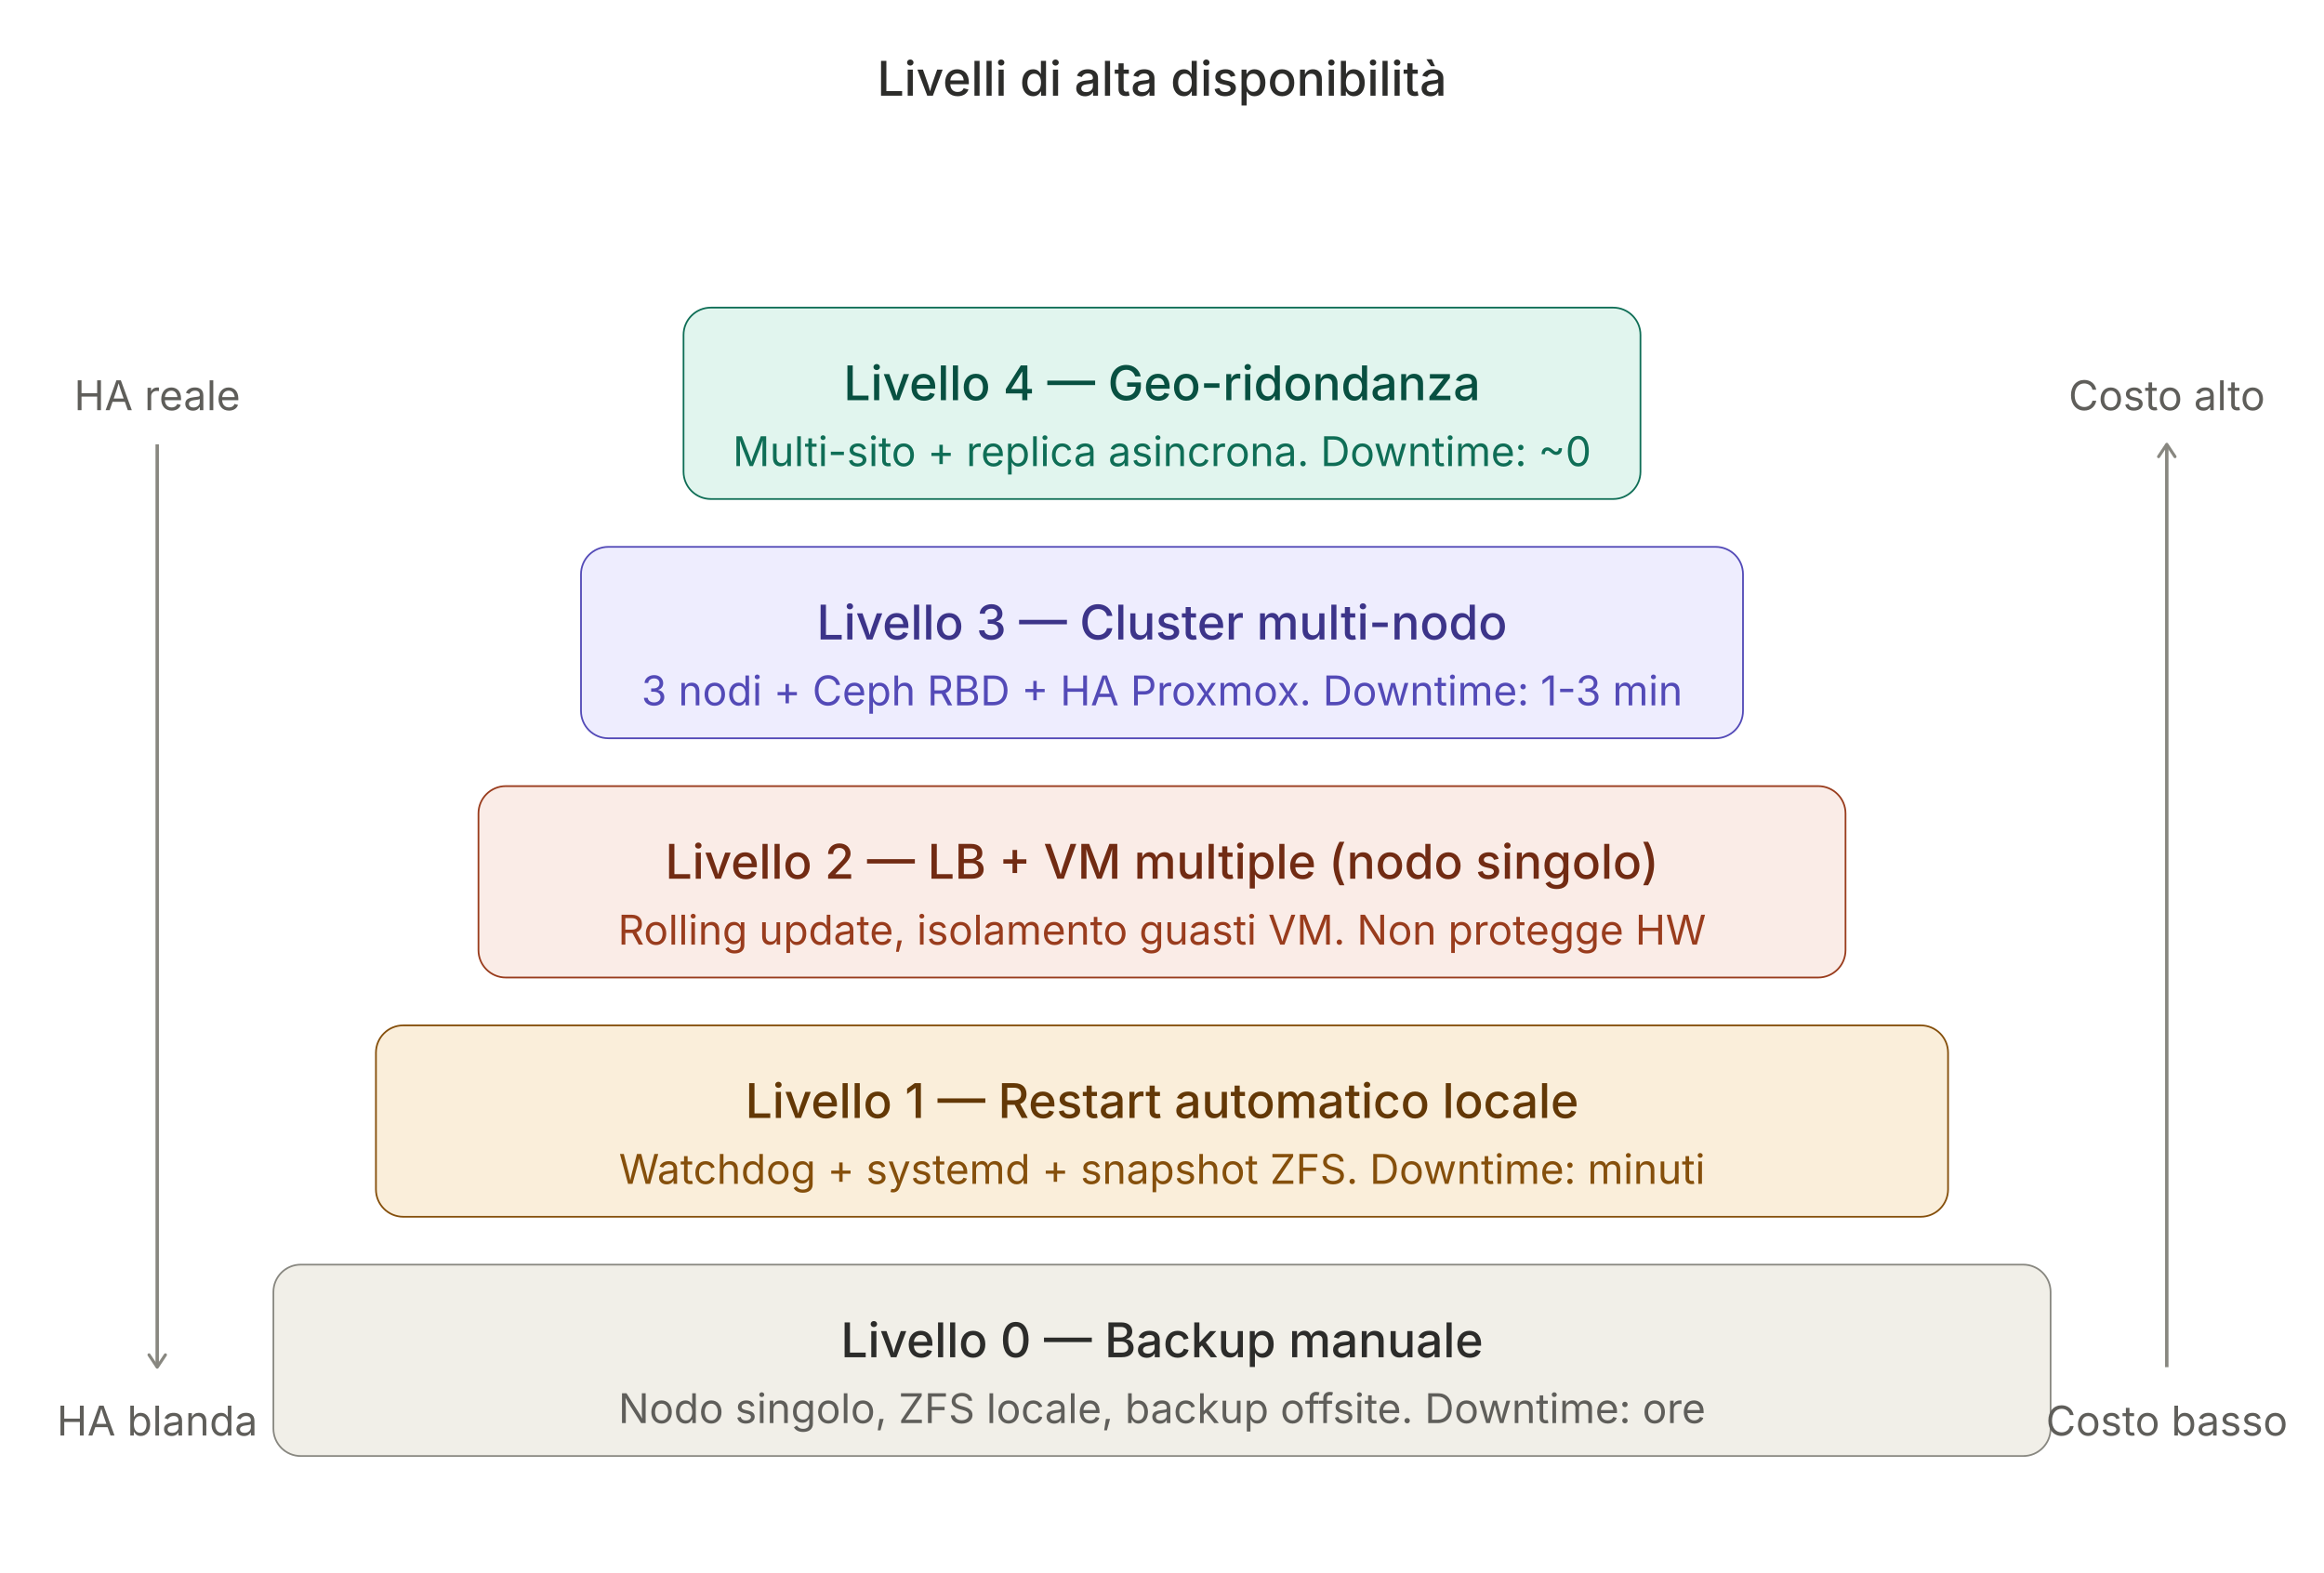
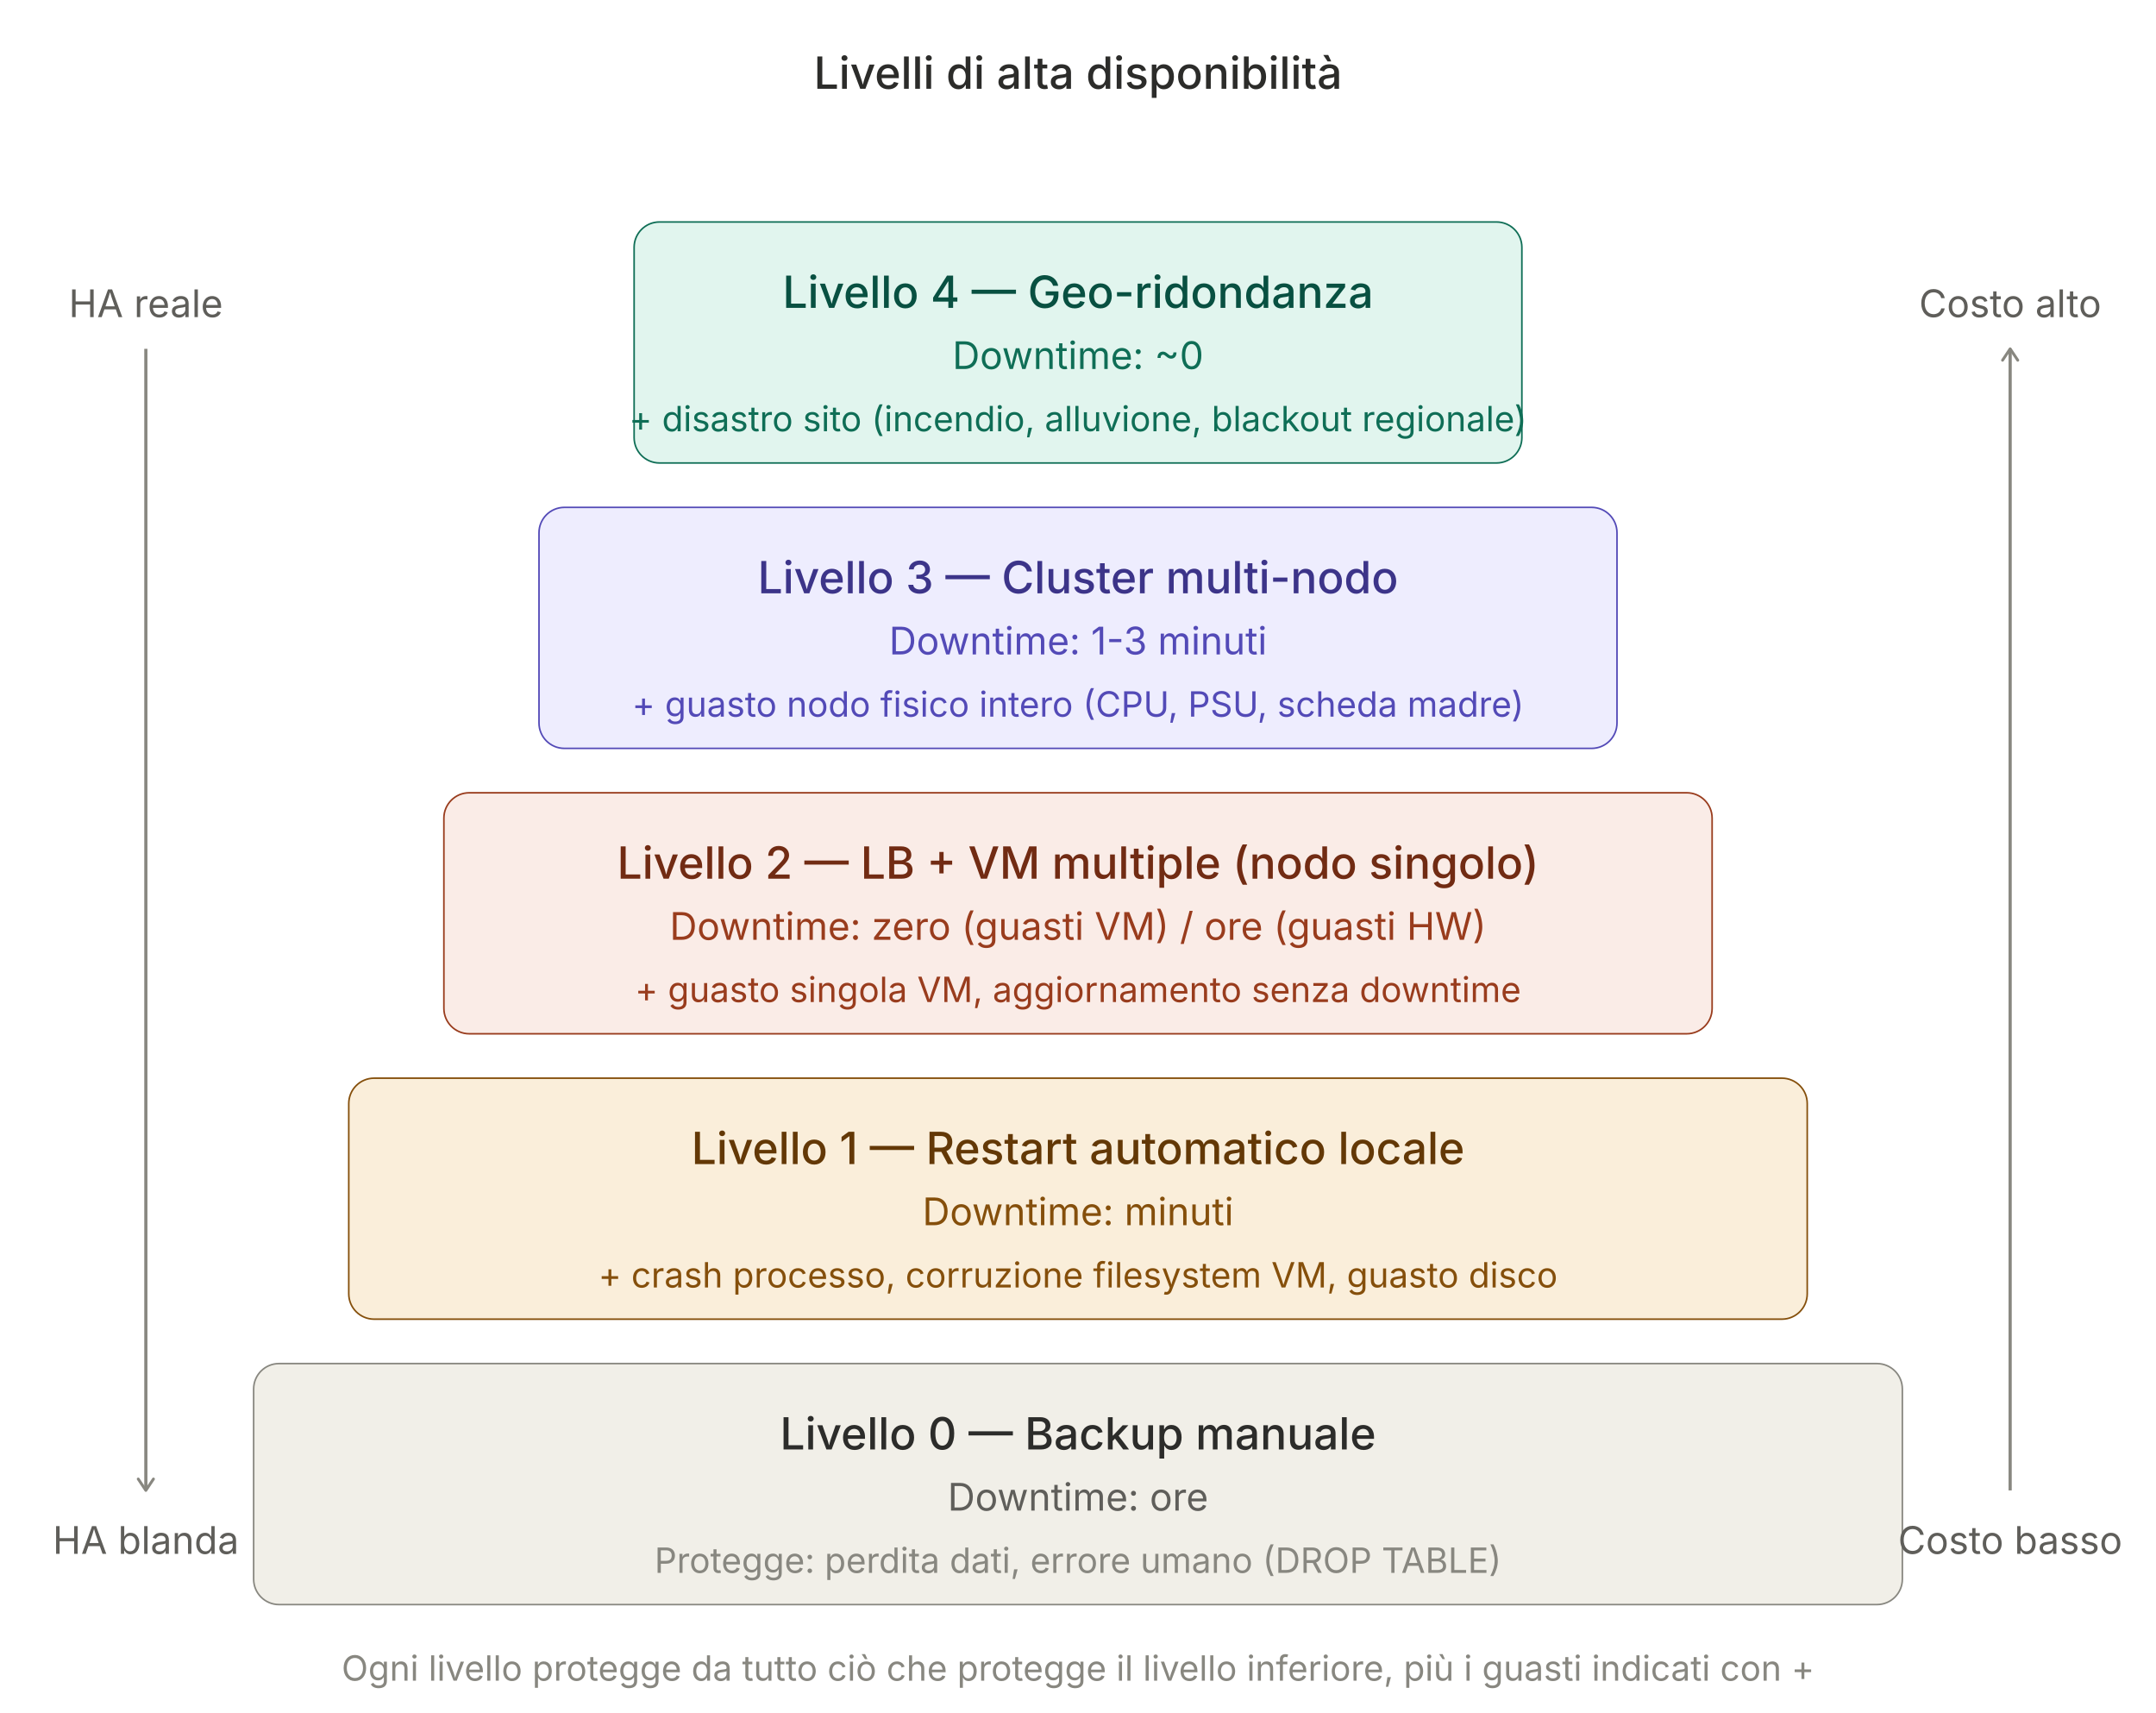
- <svg xmlns="http://www.w3.org/2000/svg" width="100%" viewBox="0 0 680 460">
+ <svg xmlns="http://www.w3.org/2000/svg" width="100%" viewBox="0 0 680 540">
  <style>
  text { font-family: system-ui, -apple-system, sans-serif; }
  .th { font-size: 14px; font-weight: 500; }
  .ts { font-size: 12px; font-weight: 400; }
+   .tl { font-size: 11px; font-weight: 400; }
</style>
  <defs>
    <marker id="arrow" viewBox="0 0 10 10" refX="8" refY="5" markerWidth="6" markerHeight="6" orient="auto-start-reverse">
      <path d="M2 1L8 5L2 9" fill="none" stroke="context-stroke" stroke-width="1.5" stroke-linecap="round" stroke-linejoin="round" />
    </marker>
  </defs>
  <text class="th" x="340" y="28" text-anchor="middle" fill="#2C2C2A">Livelli di alta disponibilità</text>
-   <rect x="80" y="370" width="520" height="56" rx="8" fill="#F1EFE8" stroke="#888780" stroke-width="0.5" />
-   <text class="th" x="340" y="392" text-anchor="middle" dominant-baseline="central" fill="#2C2C2A">Livello 0 — Backup manuale</text>
-   <text class="ts" x="340" y="412" text-anchor="middle" dominant-baseline="central" fill="#5F5E5A">Nodo singolo, ZFS locale, backup offsite. Downtime: ore</text>
-   <rect x="110" y="300" width="460" height="56" rx="8" fill="#FAEEDA" stroke="#854F0B" stroke-width="0.5" />
-   <text class="th" x="340" y="322" text-anchor="middle" dominant-baseline="central" fill="#633806">Livello 1 — Restart automatico locale</text>
-   <text class="ts" x="340" y="342" text-anchor="middle" dominant-baseline="central" fill="#854F0B">Watchdog + systemd + snapshot ZFS. Downtime: minuti</text>
-   <rect x="140" y="230" width="400" height="56" rx="8" fill="#FAECE7" stroke="#993C1D" stroke-width="0.5" />
-   <text class="th" x="340" y="252" text-anchor="middle" dominant-baseline="central" fill="#712B13">Livello 2 — LB + VM multiple (nodo singolo)</text>
-   <text class="ts" x="340" y="272" text-anchor="middle" dominant-baseline="central" fill="#993C1D">Rolling update, isolamento guasti VM. Non protegge HW</text>
-   <rect x="170" y="160" width="340" height="56" rx="8" fill="#EEEDFE" stroke="#534AB7" stroke-width="0.5" />
+   <rect x="80" y="430" width="520" height="76" rx="8" fill="#F1EFE8" stroke="#888780" stroke-width="0.5" />
+   <text class="th" x="340" y="452" text-anchor="middle" dominant-baseline="central" fill="#2C2C2A">Livello 0 — Backup manuale</text>
+   <text class="ts" x="340" y="472" text-anchor="middle" dominant-baseline="central" fill="#5F5E5A">Downtime: ore</text>
+   <text class="tl" x="340" y="492" text-anchor="middle" dominant-baseline="central" fill="#888780">Protegge: perdita dati, errore umano (DROP TABLE)</text>
+   <rect x="110" y="340" width="460" height="76" rx="8" fill="#FAEEDA" stroke="#854F0B" stroke-width="0.5" />
+   <text class="th" x="340" y="362" text-anchor="middle" dominant-baseline="central" fill="#633806">Livello 1 — Restart automatico locale</text>
+   <text class="ts" x="340" y="382" text-anchor="middle" dominant-baseline="central" fill="#854F0B">Downtime: minuti</text>
+   <text class="tl" x="340" y="402" text-anchor="middle" dominant-baseline="central" fill="#854F0B">+ crash processo, corruzione filesystem VM, guasto disco</text>
+   <rect x="140" y="250" width="400" height="76" rx="8" fill="#FAECE7" stroke="#993C1D" stroke-width="0.5" />
+   <text class="th" x="340" y="272" text-anchor="middle" dominant-baseline="central" fill="#712B13">Livello 2 — LB + VM multiple (nodo singolo)</text>
+   <text class="ts" x="340" y="292" text-anchor="middle" dominant-baseline="central" fill="#993C1D">Downtime: zero (guasti VM) / ore (guasti HW)</text>
+   <text class="tl" x="340" y="312" text-anchor="middle" dominant-baseline="central" fill="#993C1D">+ guasto singola VM, aggiornamento senza downtime</text>
+   <rect x="170" y="160" width="340" height="76" rx="8" fill="#EEEDFE" stroke="#534AB7" stroke-width="0.5" />
  <text class="th" x="340" y="182" text-anchor="middle" dominant-baseline="central" fill="#3C3489">Livello 3 — Cluster multi-nodo</text>
-   <text class="ts" x="340" y="202" text-anchor="middle" dominant-baseline="central" fill="#534AB7">3 nodi + Ceph RBD + HA Proxmox. Downtime: 1-3 min</text>
-   <rect x="200" y="90" width="280" height="56" rx="8" fill="#E1F5EE" stroke="#0F6E56" stroke-width="0.5" />
-   <text class="th" x="340" y="112" text-anchor="middle" dominant-baseline="central" fill="#085041">Livello 4 — Geo-ridondanza</text>
-   <text class="ts" x="340" y="132" text-anchor="middle" dominant-baseline="central" fill="#0F6E56">Multi-sito + replica asincrona. Downtime: ~0</text>
-   <text class="ts" x="46" y="120" text-anchor="middle" fill="#5F5E5A">HA reale</text>
-   <line x1="46" y1="130" x2="46" y2="400" stroke="#888780" stroke-width="1" marker-end="url(#arrow)" />
-   <text class="ts" x="46" y="420" text-anchor="middle" fill="#5F5E5A">HA blanda</text>
-   <text class="ts" x="634" y="120" text-anchor="middle" fill="#5F5E5A">Costo alto</text>
-   <line x1="634" y1="400" x2="634" y2="130" stroke="#888780" stroke-width="1" marker-end="url(#arrow)" />
-   <text class="ts" x="634" y="420" text-anchor="middle" fill="#5F5E5A">Costo basso</text>
+   <text class="ts" x="340" y="202" text-anchor="middle" dominant-baseline="central" fill="#534AB7">Downtime: 1-3 minuti</text>
+   <text class="tl" x="340" y="222" text-anchor="middle" dominant-baseline="central" fill="#534AB7">+ guasto nodo fisico intero (CPU, PSU, scheda madre)</text>
+   <rect x="200" y="70" width="280" height="76" rx="8" fill="#E1F5EE" stroke="#0F6E56" stroke-width="0.5" />
+   <text class="th" x="340" y="92" text-anchor="middle" dominant-baseline="central" fill="#085041">Livello 4 — Geo-ridondanza</text>
+   <text class="ts" x="340" y="112" text-anchor="middle" dominant-baseline="central" fill="#0F6E56">Downtime: ~0</text>
+   <text class="tl" x="340" y="132" text-anchor="middle" dominant-baseline="central" fill="#0F6E56">+ disastro sito (incendio, alluvione, blackout regionale)</text>
+   <text class="ts" x="46" y="100" text-anchor="middle" fill="#5F5E5A">HA reale</text>
+   <line x1="46" y1="110" x2="46" y2="470" stroke="#888780" stroke-width="1" marker-end="url(#arrow)" />
+   <text class="ts" x="46" y="490" text-anchor="middle" fill="#5F5E5A">HA blanda</text>
+   <text class="ts" x="634" y="100" text-anchor="middle" fill="#5F5E5A">Costo alto</text>
+   <line x1="634" y1="470" x2="634" y2="110" stroke="#888780" stroke-width="1" marker-end="url(#arrow)" />
+   <text class="ts" x="634" y="490" text-anchor="middle" fill="#5F5E5A">Costo basso</text>
+   <text class="tl" x="340" y="530" text-anchor="middle" fill="#888780">Ogni livello protegge da tutto ciò che protegge il livello inferiore, più i guasti indicati con +</text>
</svg>
